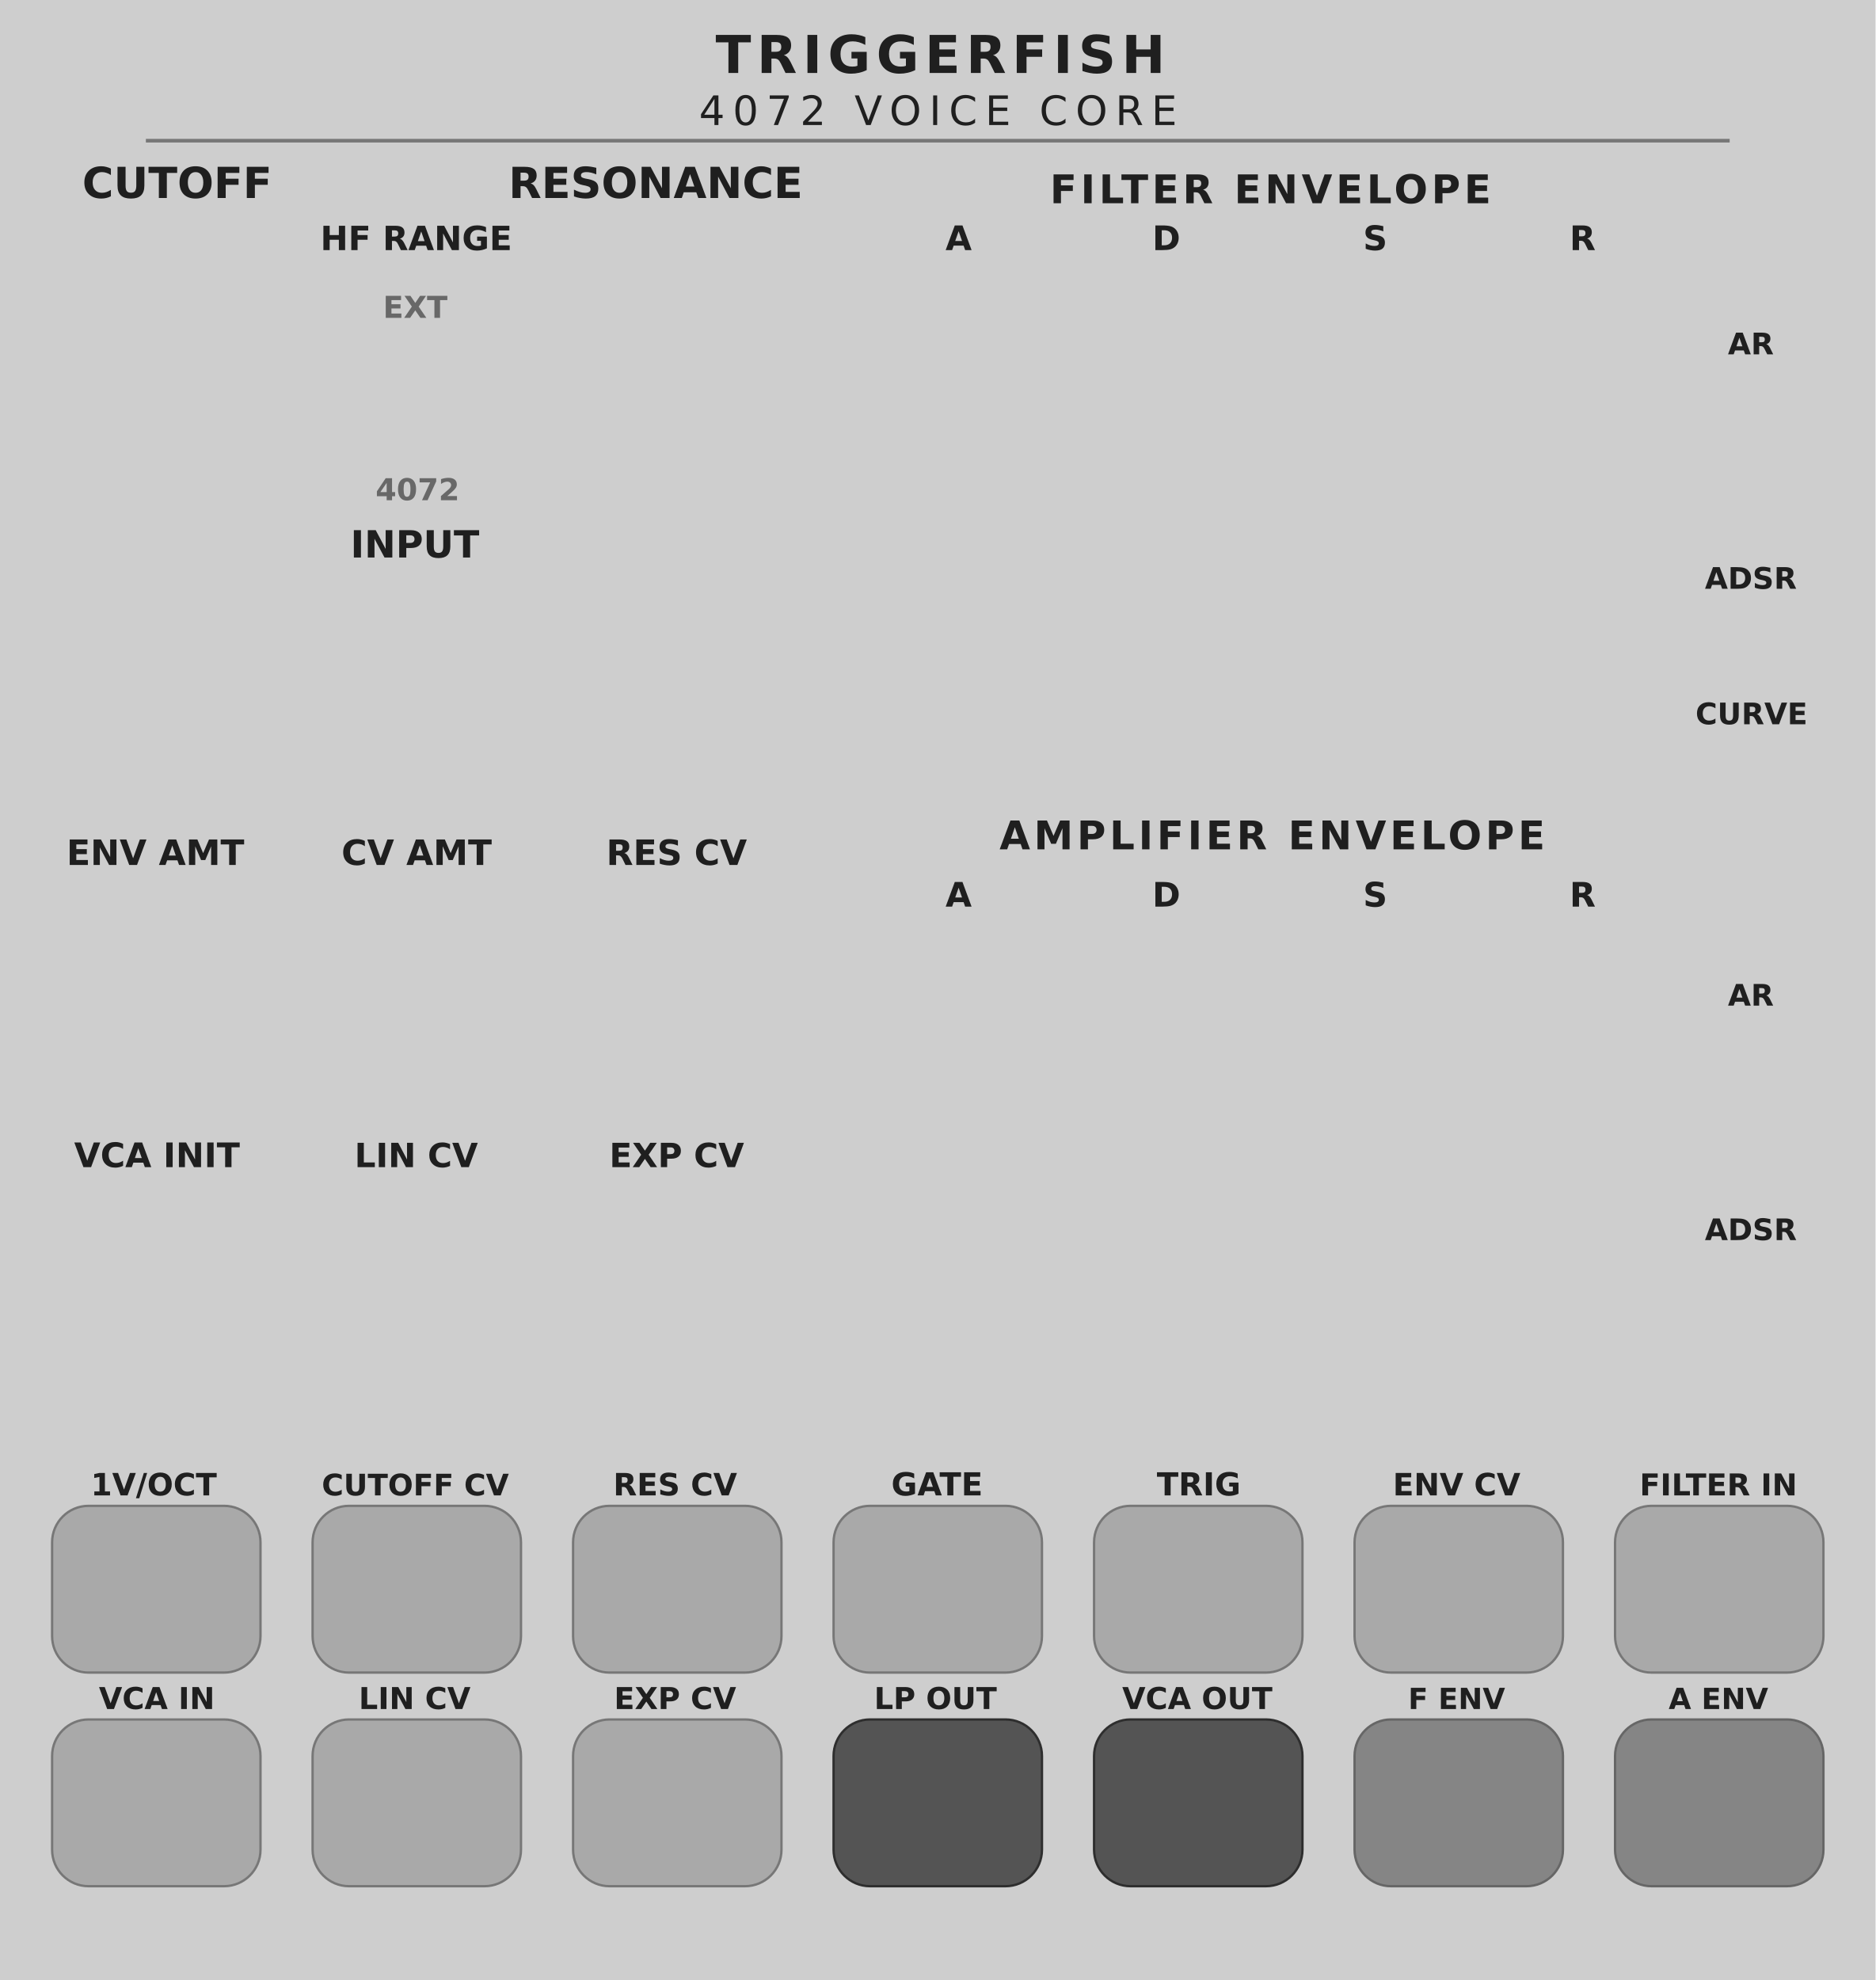
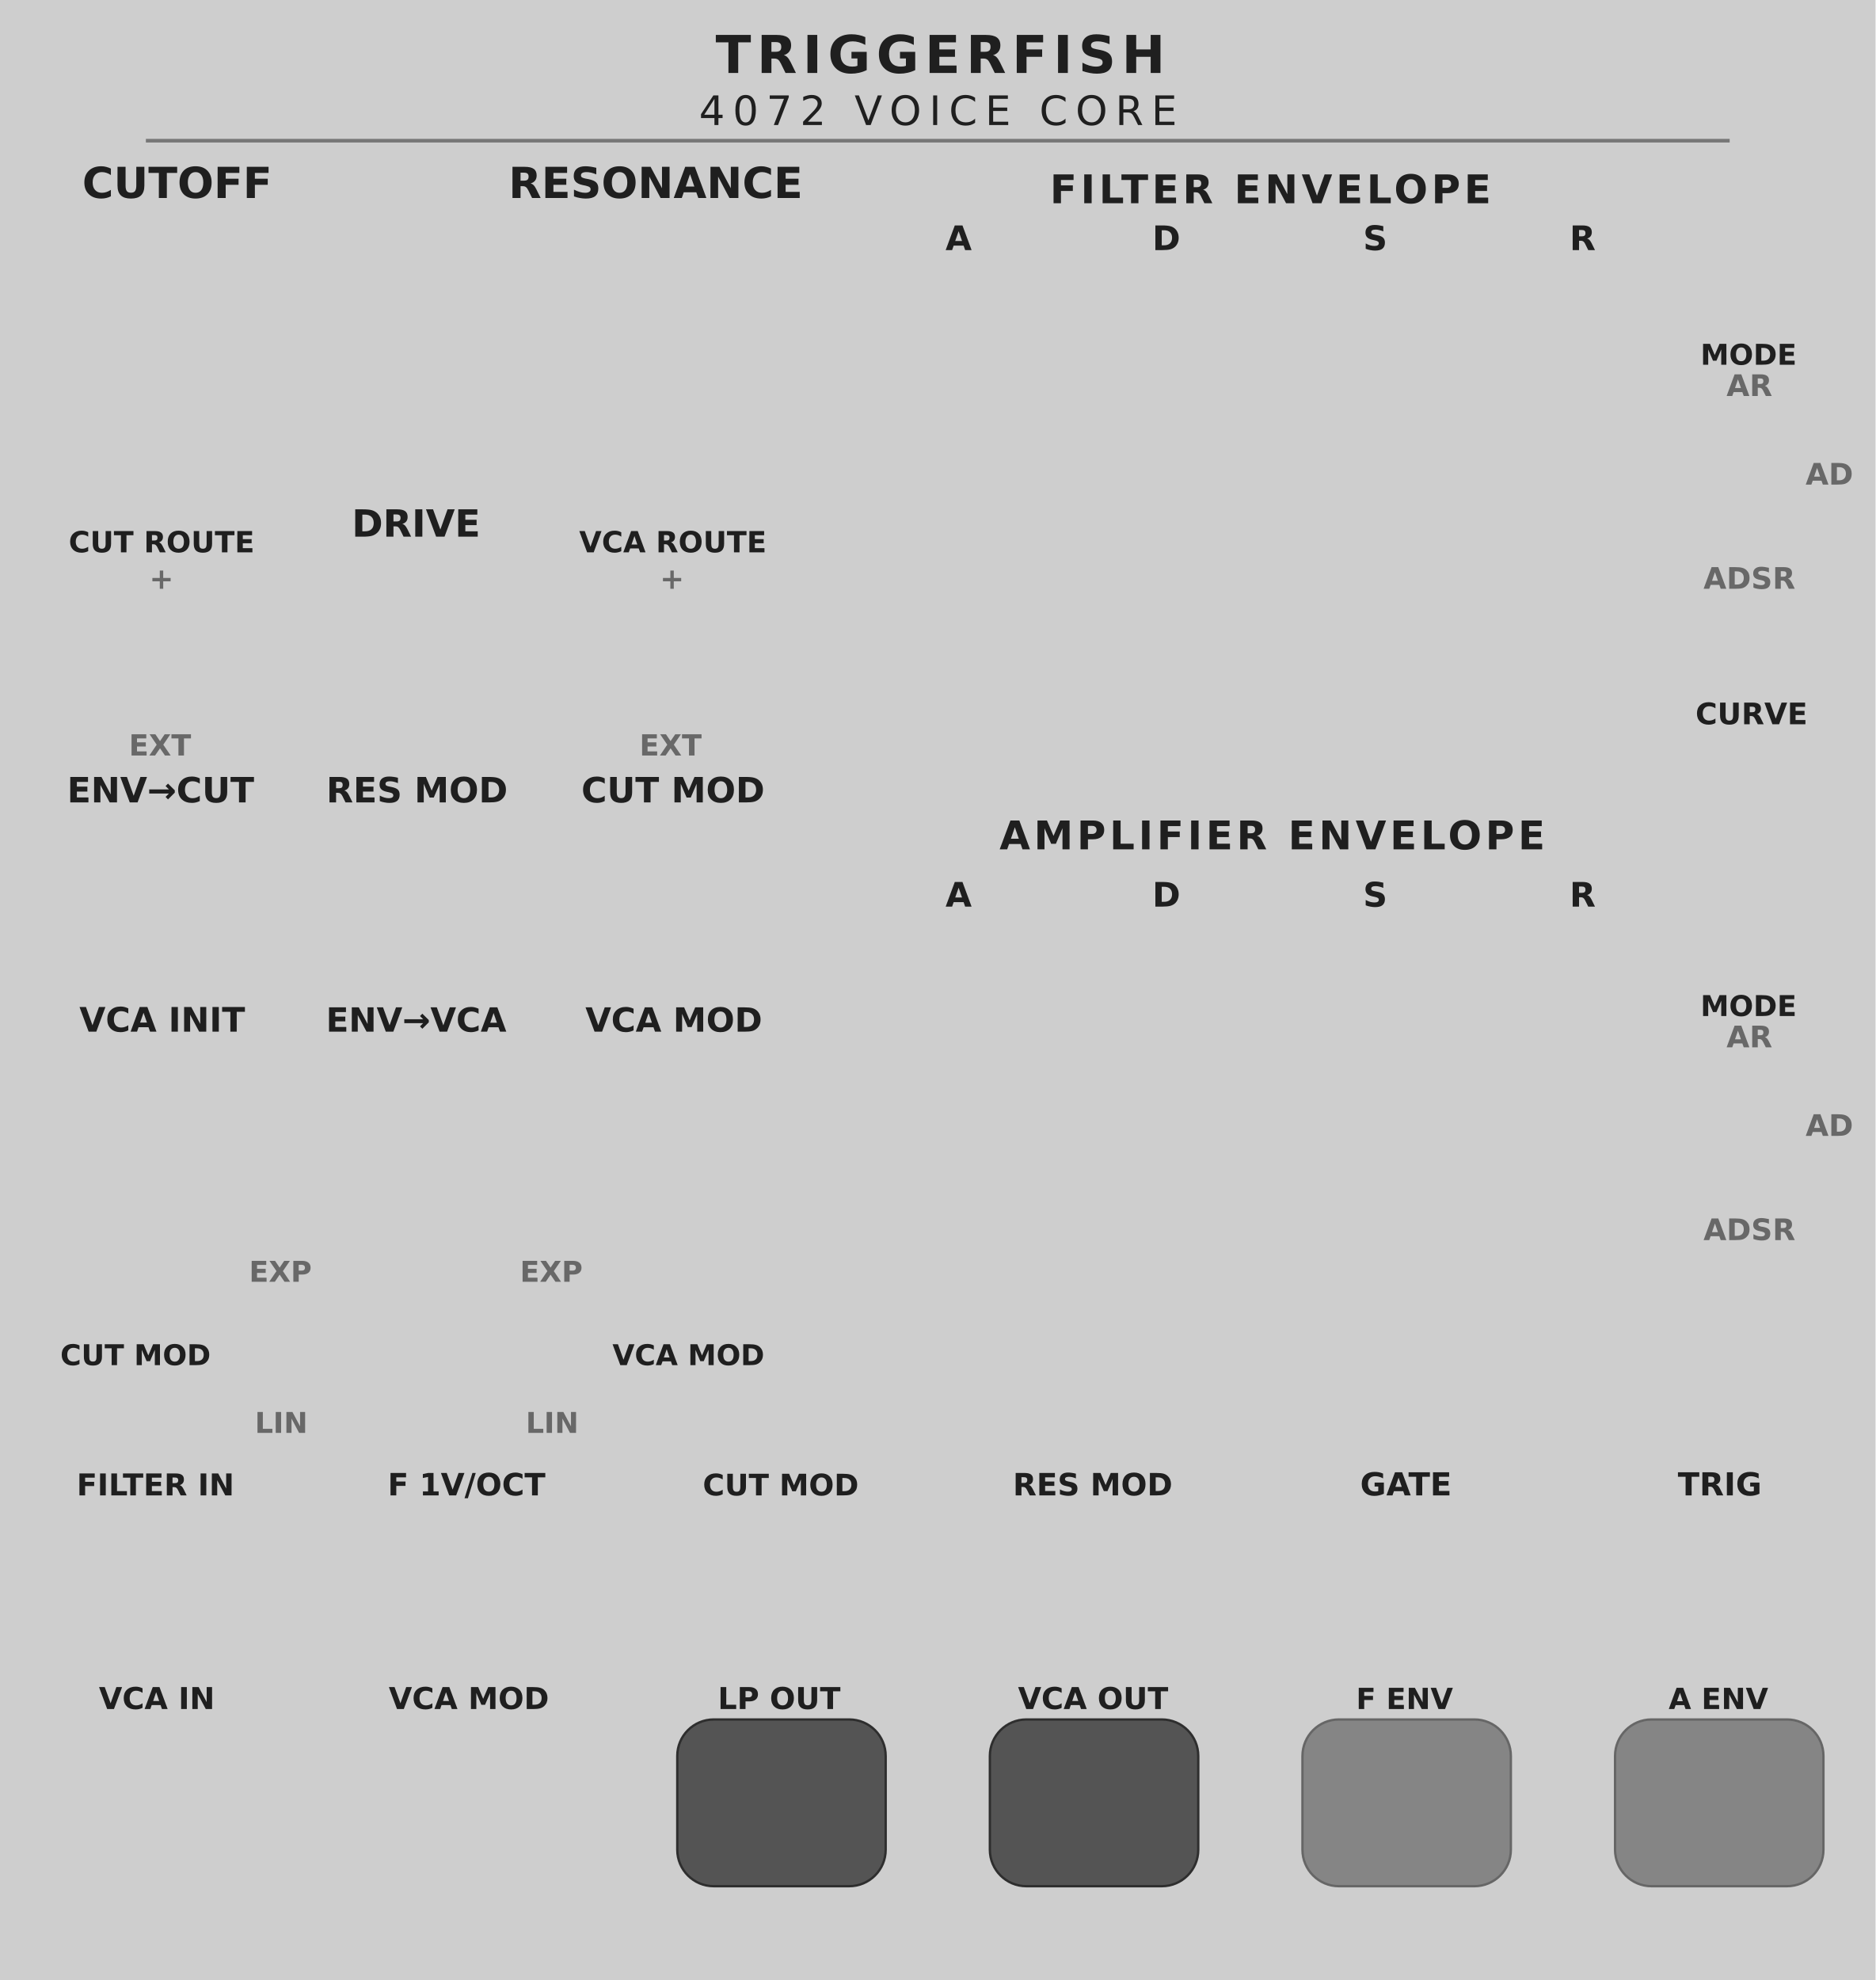
<svg xmlns="http://www.w3.org/2000/svg" width="360" height="380" viewBox="0 0 360 380">
  <rect width="360" height="380" fill="#cecece" />
  <path id="section-dividers" d="M28 27h304" stroke="#777" stroke-width="0.7" />
-   <g id="input-jack-blocks" fill="#a9a9a9" stroke="#777" stroke-width="0.45">
-     <rect x="10" y="289" width="40" height="32" rx="7" />
-     <rect x="60" y="289" width="40" height="32" rx="7" />
-     <rect x="110" y="289" width="40" height="32" rx="7" />
-     <rect x="160" y="289" width="40" height="32" rx="7" />
-     <rect x="210" y="289" width="40" height="32" rx="7" />
-     <rect x="260" y="289" width="40" height="32" rx="7" />
-     <rect x="310" y="289" width="40" height="32" rx="7" />
-     <rect x="10" y="330" width="40" height="32" rx="7" />
-     <rect x="60" y="330" width="40" height="32" rx="7" />
-     <rect x="110" y="330" width="40" height="32" rx="7" />
-   </g>
  <g id="output-jack-blocks" fill="#545454" stroke="#2e2e2e" stroke-width="0.45">
-     <rect x="160" y="330" width="40" height="32" rx="7" />
-     <rect x="210" y="330" width="40" height="32" rx="7" />
-     <rect x="260" y="330" width="40" height="32" rx="7" fill="#858585" stroke="#666666" />
+     <rect x="130" y="330" width="40" height="32" rx="7" />
+     <rect x="190" y="330" width="40" height="32" rx="7" />
+     <rect x="250" y="330" width="40" height="32" rx="7" fill="#858585" stroke="#666666" />
    <rect x="310" y="330" width="40" height="32" rx="7" fill="#858585" stroke="#666666" />
  </g>
  <g font-family="DejaVu Sans, sans-serif" text-anchor="middle" fill="#1f1f1f">
    <text x="180.505" y="14" font-size="10" font-weight="bold" letter-spacing="1.1" data-center-x="180">TRIGGERFISH</text>
    <text x="180.059" y="24" font-size="7.8" letter-spacing="1.5" data-center-x="180">4072 VOICE CORE</text>
    <text x="34.008" y="38" font-size="8.2" font-weight="bold" data-control="CUTOFF">CUTOFF</text>
    <text x="125.86" y="38" font-size="8.2" font-weight="bold" data-control="RESONANCE">RESONANCE</text>
-     <text x="79.636" y="107" font-size="7.2" font-weight="bold" data-control="DRIVE">INPUT</text>
-     <text x="29.835" y="166" font-size="6.7" font-weight="bold" data-control="FILTER_ENV_AMOUNT">ENV AMT</text>
-     <text x="79.976" y="166" font-size="6.7" font-weight="bold" data-control="CUTOFF_CV_AMOUNT">CV AMT</text>
-     <text x="129.873" y="166" font-size="6.7" font-weight="bold" data-control="RES_CV_AMOUNT">RES CV</text>
-     <text x="30.139" y="224" font-size="6.5" font-weight="bold" data-control="VCA_INITIAL_GAIN">VCA INIT</text>
-     <text x="79.886" y="224" font-size="6.4" font-weight="bold" data-control="VCA_LINEAR_AMOUNT">LIN CV</text>
-     <text x="129.886" y="224" font-size="6.4" font-weight="bold" data-control="VCA_EXP_AMOUNT">EXP CV</text>
-     <text x="79.891" y="48" font-size="6.4" font-weight="bold" data-control="FILTER_RANGE">HF RANGE</text>
+     <text x="79.877" y="103" font-size="7.2" font-weight="bold" data-control="DRIVE">DRIVE</text>
+     <text x="31.022" y="106" font-size="5.6" font-weight="bold" data-control="FILTER_MOD_ROUTING">CUT ROUTE</text>
+     <text x="129.157" y="106" font-size="5.6" font-weight="bold" data-control="VCA_MOD_ROUTING">VCA ROUTE</text>
    <g fill="#686868">
-       <text x="79.707" y="61" font-size="5.8" font-weight="bold" data-control="FILTER_RANGE">EXT</text>
-       <text x="80.149" y="96" font-size="5.8" font-weight="bold" data-control="FILTER_RANGE">4072</text>
+       <text x="31" y="113" font-size="5.6" font-weight="bold" data-control="FILTER_MOD_ROUTING">+</text>
+       <text x="30.717" y="145" font-size="5.6" font-weight="bold" data-control="FILTER_MOD_ROUTING">EXT</text>
+       <text x="129" y="113" font-size="5.6" font-weight="bold" data-control="VCA_MOD_ROUTING">+</text>
+       <text x="128.717" y="145" font-size="5.6" font-weight="bold" data-control="VCA_MOD_ROUTING">EXT</text>
+     </g>
+     <text x="30.835" y="154" font-size="6.7" font-weight="bold" data-control="FILTER_ENV_AMOUNT">ENV→CUT</text>
+     <text x="80.043" y="154" font-size="6.7" font-weight="bold" data-control="RES_CV_AMOUNT">RES MOD</text>
+     <text x="129.184" y="154" font-size="6.7" font-weight="bold" data-control="FILTER_MOD_AMOUNT">CUT MOD</text>
+     <text x="31.139" y="198" font-size="6.5" font-weight="bold" data-control="VCA_INITIAL_GAIN">VCA INIT</text>
+     <text x="79.886" y="198" font-size="6.4" font-weight="bold" data-control="VCA_LINEAR_AMOUNT">ENV→VCA</text>
+     <text x="129.338" y="198" font-size="6.4" font-weight="bold" data-control="VCA_MOD_AMOUNT">VCA MOD</text>
+     <text x="26.008" y="262" font-size="5.5" font-weight="bold" data-center-x="26">CUT MOD</text>
+     <text x="132.141" y="262" font-size="5.5" font-weight="bold" data-center-x="132">VCA MOD</text>
+     <g fill="#686868">
+       <text x="53.824" y="246" font-size="5.5" font-weight="bold" data-control="FILTER_MOD_MODE">EXP</text>
+       <text x="54" y="275" font-size="5.5" font-weight="bold" data-control="FILTER_MOD_MODE">LIN</text>
+       <text x="105.824" y="246" font-size="5.5" font-weight="bold" data-control="VCA_MOD_MODE">EXP</text>
+       <text x="106" y="275" font-size="5.5" font-weight="bold" data-control="VCA_MOD_MODE">LIN</text>
    </g>
    <text x="243.87" y="39" font-size="7.6" font-weight="bold" letter-spacing="0.7" data-center-x="244">FILTER ENVELOPE</text>
    <text x="184.002" y="48" font-size="6.5" font-weight="bold" data-control="FILTER_ATTACK">A</text>
    <text x="223.873" y="48" font-size="6.5" font-weight="bold" data-control="FILTER_DECAY">D</text>
    <text x="263.967" y="48" font-size="6.5" font-weight="bold" data-control="FILTER_SUSTAIN">S</text>
    <text x="303.775" y="48" font-size="6.5" font-weight="bold" data-control="FILTER_RELEASE">R</text>
-     <text x="336.06" y="68" font-size="5.7" font-weight="bold" data-control="FILTER_ENV_MODE">AR</text>
-     <text x="336.06" y="113" font-size="5.7" font-weight="bold" data-control="FILTER_ENV_MODE">ADSR</text>
+     <text x="335.635" y="70" font-size="5.5" font-weight="bold" data-control="FILTER_ENV_MODE">MODE</text>
+     <g fill="#686868">
+       <text x="335.788" y="76" font-size="5.7" font-weight="bold" data-control="FILTER_ENV_MODE">AR</text>
+       <text x="351.146" y="93" font-size="5.7" font-weight="bold" data-center-x="351">AD</text>
+       <text x="335.788" y="113" font-size="5.7" font-weight="bold" data-control="FILTER_ENV_MODE">ADSR</text>
+     </g>
    <text x="336.196" y="139" font-size="5.7" font-weight="bold" data-control="ENVELOPE_CURVE">CURVE</text>
    <text x="244.213" y="163" font-size="7.6" font-weight="bold" letter-spacing="0.7" data-center-x="244">AMPLIFIER ENVELOPE</text>
    <text x="184.002" y="174" font-size="6.5" font-weight="bold" data-control="AMP_ATTACK">A</text>
    <text x="223.873" y="174" font-size="6.5" font-weight="bold" data-control="AMP_DECAY">D</text>
    <text x="263.967" y="174" font-size="6.5" font-weight="bold" data-control="AMP_SUSTAIN">S</text>
    <text x="303.775" y="174" font-size="6.5" font-weight="bold" data-control="AMP_RELEASE">R</text>
-     <text x="336.06" y="193" font-size="5.7" font-weight="bold" data-control="AMP_ENV_MODE">AR</text>
-     <text x="336.06" y="238" font-size="5.7" font-weight="bold" data-control="AMP_ENV_MODE">ADSR</text>
-     <text x="29.517" y="287" font-size="5.9" font-weight="bold" data-control="VOCT_INPUT">1V/OCT</text>
-     <text x="79.714" y="287" font-size="5.7" font-weight="bold" data-control="CUTOFF_CV_INPUT">CUTOFF CV</text>
-     <text x="129.585" y="287" font-size="5.9" font-weight="bold" data-control="RES_CV_INPUT">RES CV</text>
-     <text x="179.874" y="287" font-size="6.1" font-weight="bold" data-control="GATE_INPUT">GATE</text>
-     <text x="230.109" y="287" font-size="6.1" font-weight="bold" data-control="TRIGGER_INPUT">TRIG</text>
-     <text x="279.585" y="287" font-size="5.9" font-weight="bold" data-control="FILTER_ENV_CV_INPUT">ENV CV</text>
-     <text x="329.85" y="287" font-size="5.8" font-weight="bold" data-control="AUDIO_INPUT">FILTER IN</text>
+     <text x="335.635" y="195" font-size="5.5" font-weight="bold" data-control="AMP_ENV_MODE">MODE</text>
+     <g fill="#686868">
+       <text x="335.788" y="201" font-size="5.7" font-weight="bold" data-control="AMP_ENV_MODE">AR</text>
+       <text x="351.146" y="218" font-size="5.7" font-weight="bold" data-center-x="351">AD</text>
+       <text x="335.788" y="238" font-size="5.7" font-weight="bold" data-control="AMP_ENV_MODE">ADSR</text>
+     </g>
+     <text x="29.85" y="287" font-size="5.8" font-weight="bold" data-control="AUDIO_INPUT">FILTER IN</text>
+     <text x="89.552" y="287" font-size="5.9" font-weight="bold" data-control="VOCT_INPUT">F 1V/OCT</text>
+     <text x="149.858" y="287" font-size="5.7" font-weight="bold" data-control="FILTER_MOD_INPUT">CUT MOD</text>
+     <text x="209.735" y="287" font-size="5.9" font-weight="bold" data-control="RES_CV_INPUT">RES MOD</text>
+     <text x="269.874" y="287" font-size="6.1" font-weight="bold" data-control="GATE_INPUT">GATE</text>
+     <text x="330.109" y="287" font-size="6.1" font-weight="bold" data-control="TRIGGER_INPUT">TRIG</text>
    <text x="30.112" y="328" font-size="5.8" font-weight="bold" data-control="VCA_AUDIO_INPUT">VCA IN</text>
-     <text x="79.59" y="328" font-size="5.8" font-weight="bold" data-control="VCA_LINEAR_CV_INPUT">LIN CV</text>
-     <text x="129.589" y="328" font-size="5.8" font-weight="bold" data-control="VCA_EXP_CV_INPUT">EXP CV</text>
-     <text x="179.557" y="328" font-size="5.8" font-weight="bold" data-control="LP_OUTPUT">LP OUT</text>
-     <text x="229.819" y="328" font-size="5.8" font-weight="bold" data-control="VCA_OUTPUT">VCA OUT</text>
-     <text x="279.598" y="328" font-size="5.6" font-weight="bold" data-control="FILTER_ENV_OUTPUT">F ENV</text>
+     <text x="89.999" y="328" font-size="5.8" font-weight="bold" data-control="VCA_MOD_INPUT">VCA MOD</text>
+     <text x="149.557" y="328" font-size="5.8" font-weight="bold" data-control="LP_OUTPUT">LP OUT</text>
+     <text x="209.819" y="328" font-size="5.8" font-weight="bold" data-control="VCA_OUTPUT">VCA OUT</text>
+     <text x="269.598" y="328" font-size="5.6" font-weight="bold" data-control="FILTER_ENV_OUTPUT">F ENV</text>
    <text x="329.851" y="328" font-size="5.6" font-weight="bold" data-control="AMP_ENV_OUTPUT">A ENV</text>
  </g>
</svg>
